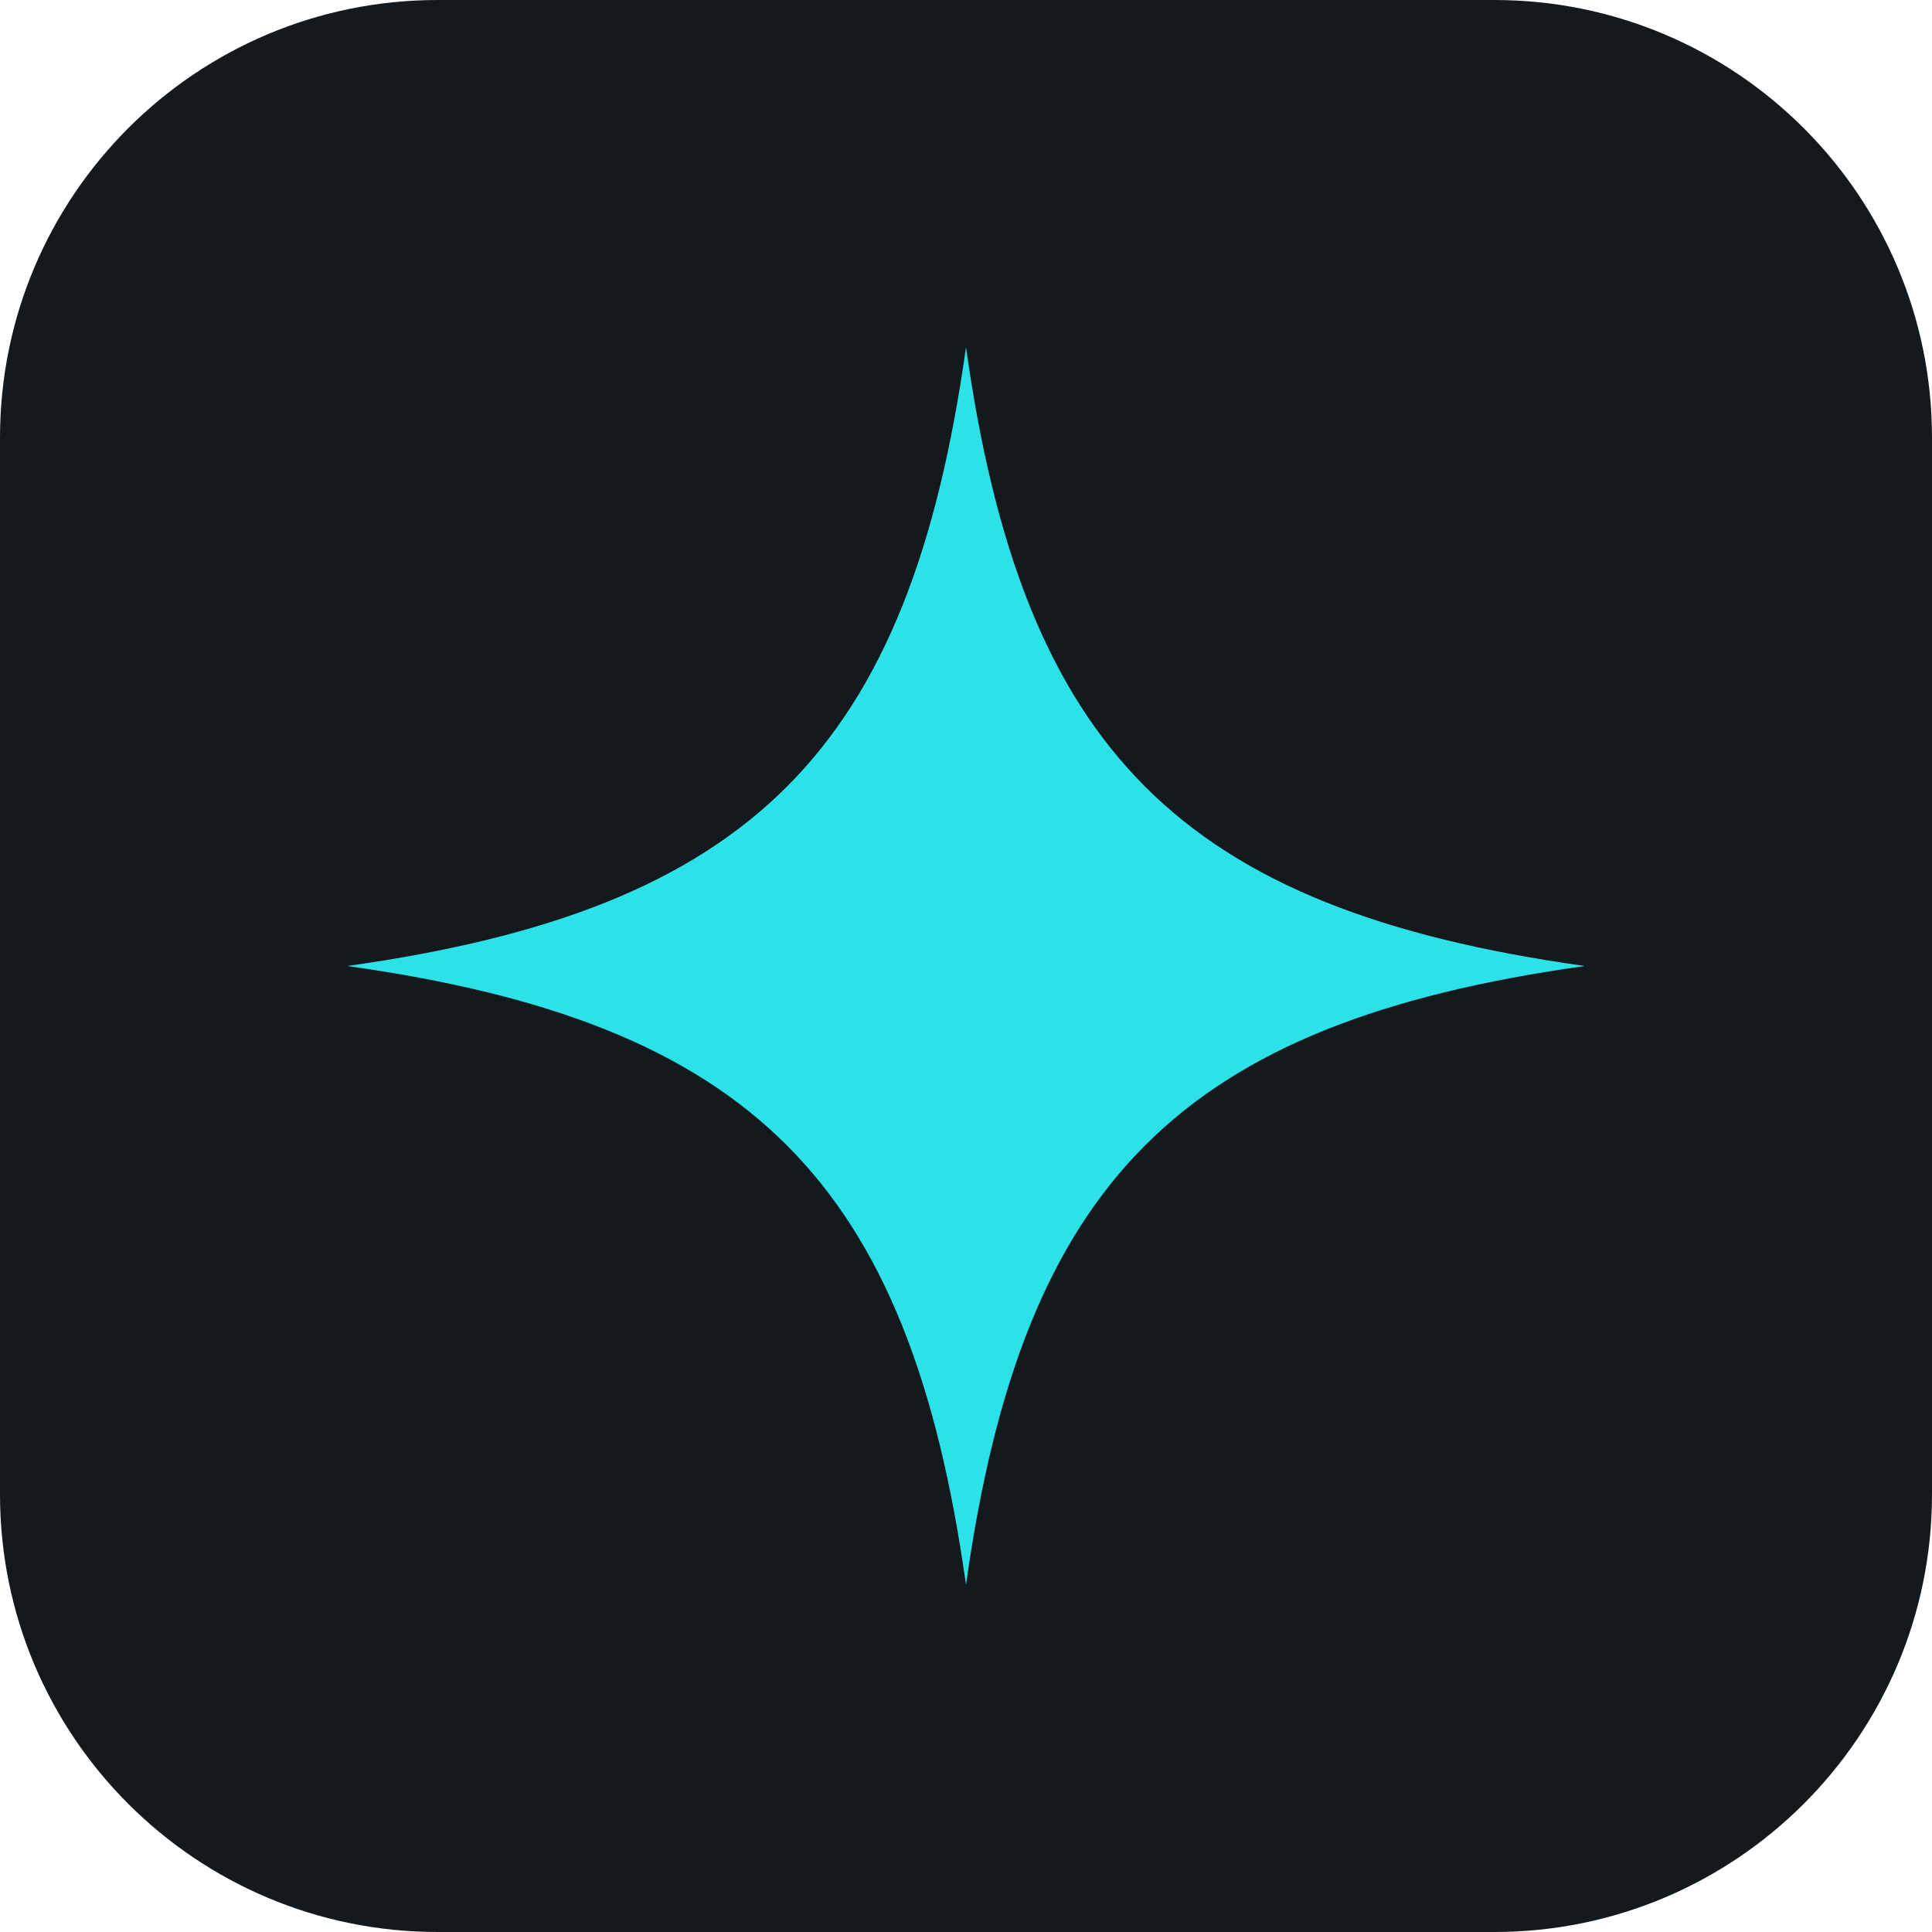
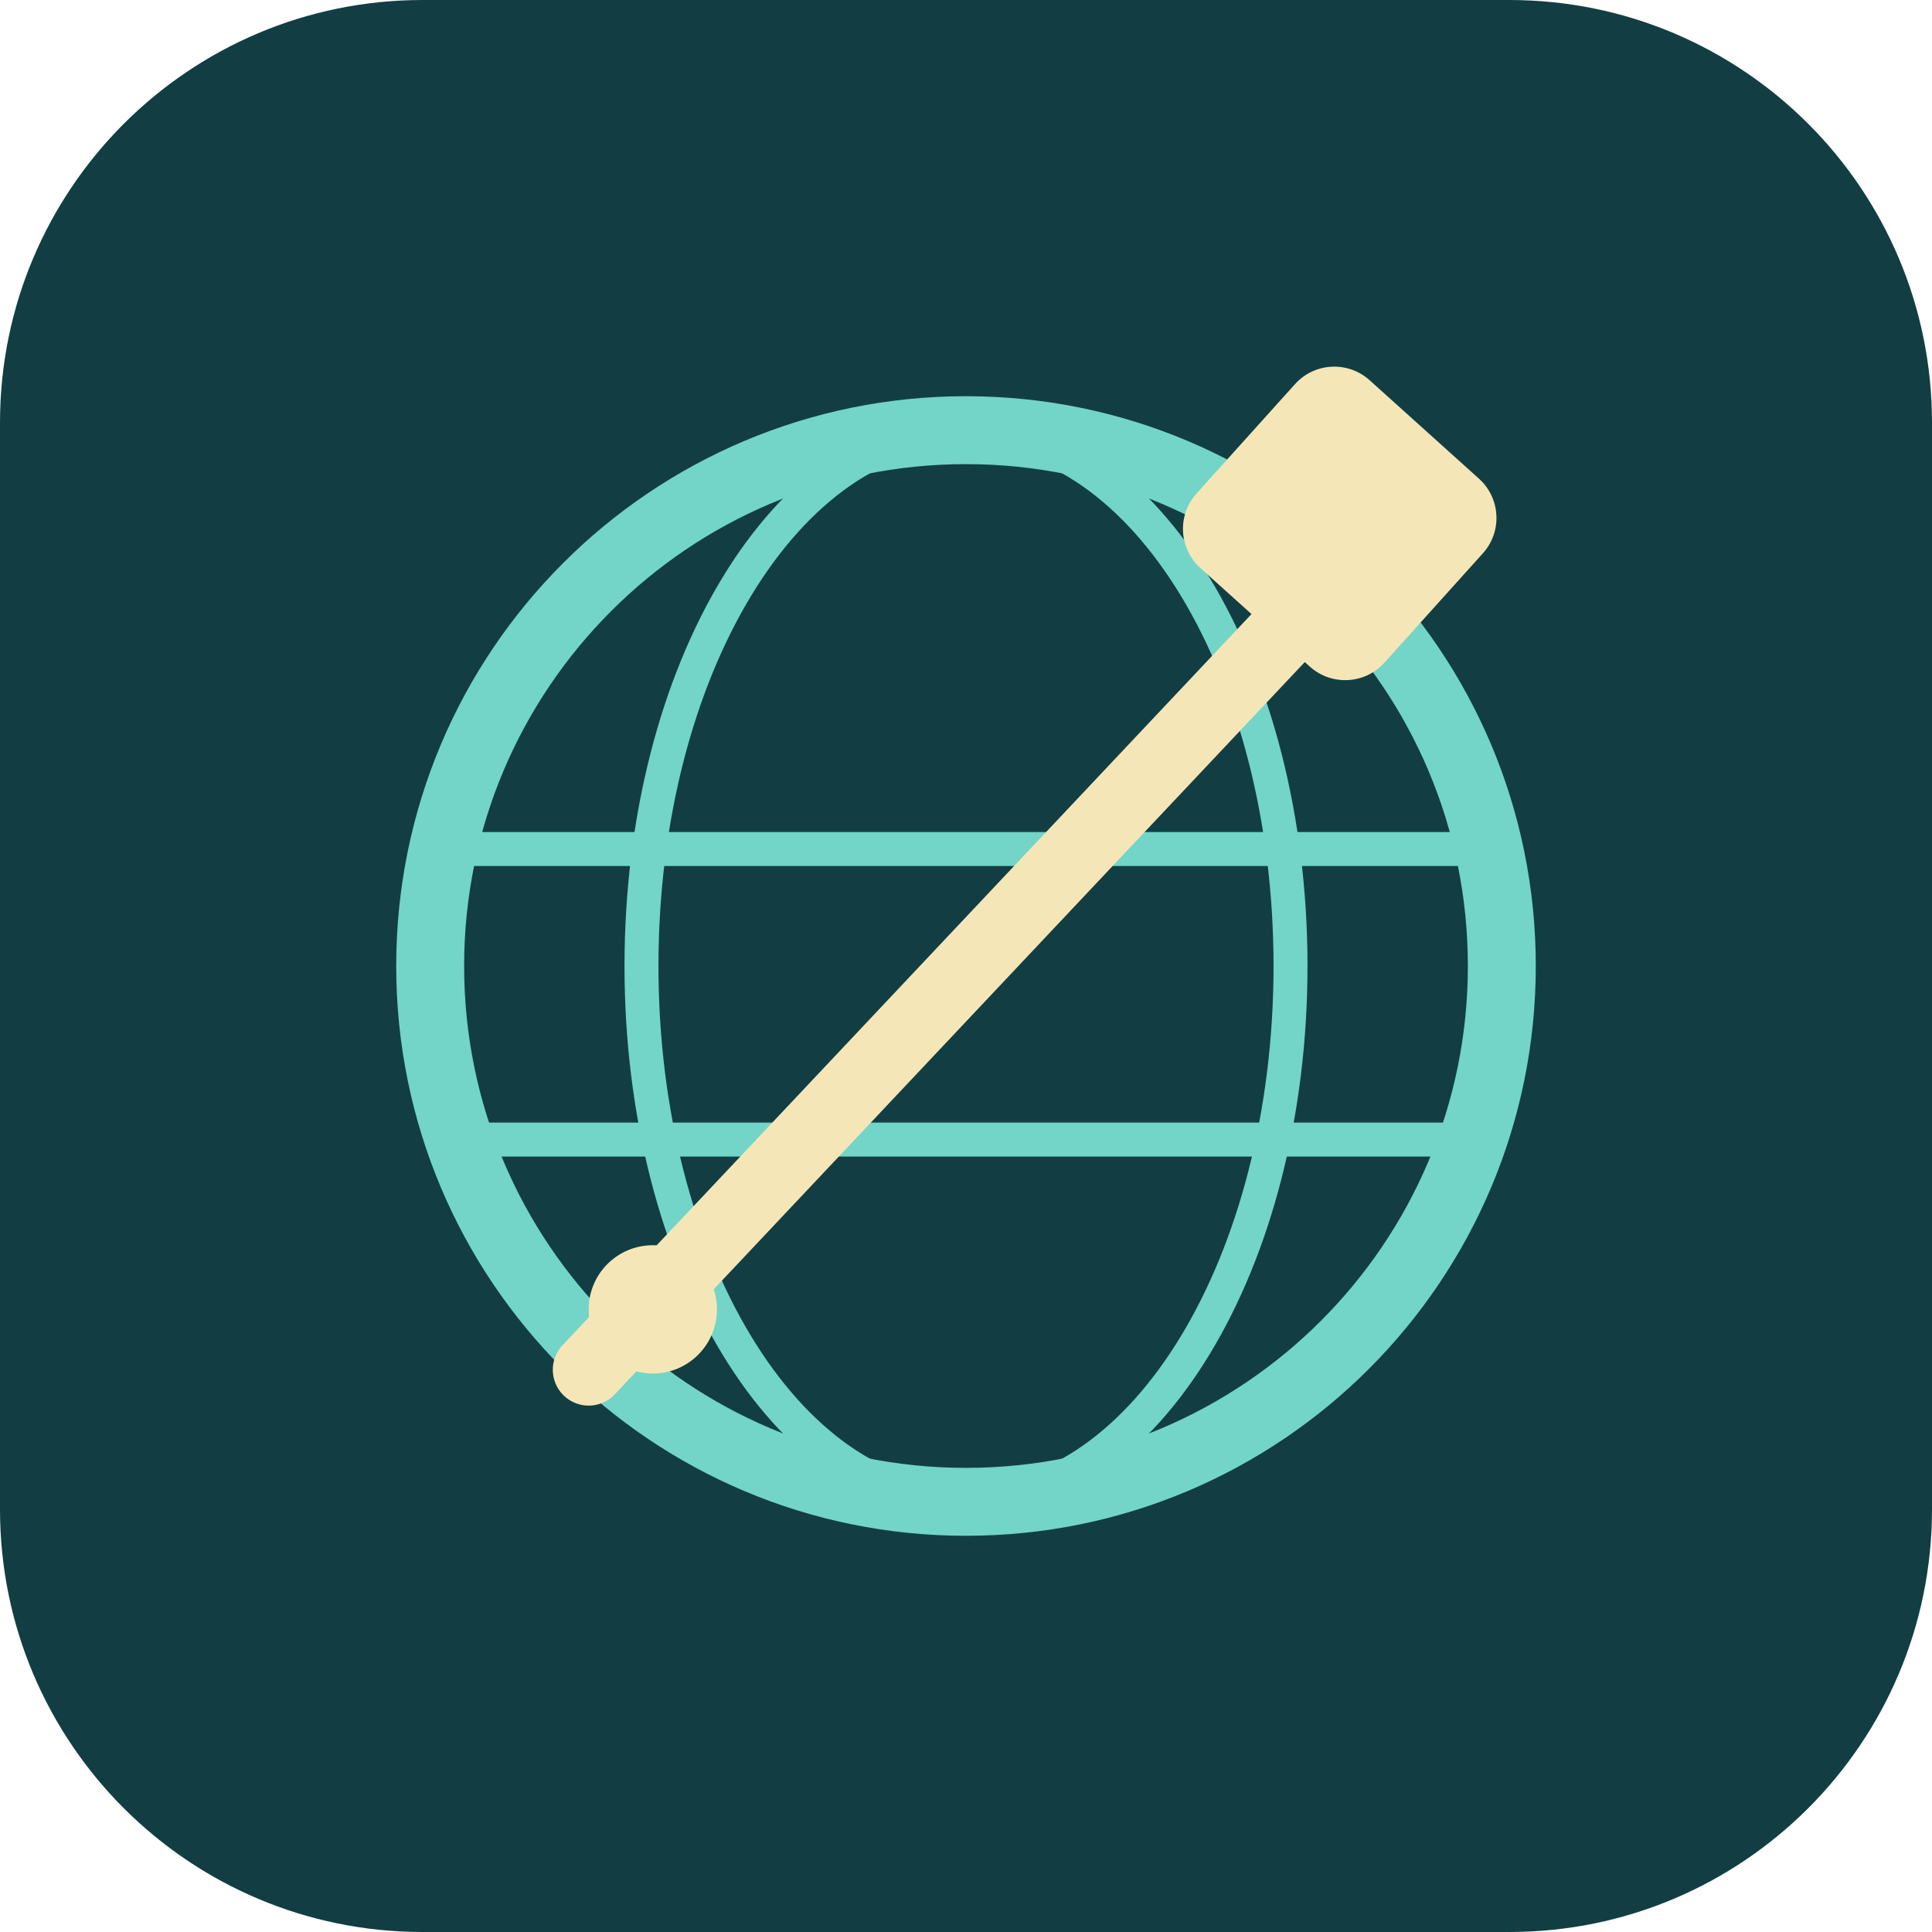
<svg xmlns="http://www.w3.org/2000/svg" viewBox="0 0 512 512">
-   <rect width="512" height="512" rx="116" fill="#13191c" />
-   <path d="M256 92C271 199 313 241 420 256C313 271 271 313 256 420C241 313 199 271 92 256C199 241 241 199 256 92Z" fill="#2ce2e8" />
+   <rect width="512" height="512" rx="112" fill="#123e43" />
+   <circle cx="256" cy="256" r="142" fill="none" stroke="#72d5c7" stroke-width="18" />
+   <ellipse cx="256" cy="256" rx="86" ry="142" fill="none" stroke="#72d5c7" stroke-width="9" />
+   <path d="M118 225h276M125 302h262" fill="none" stroke="#72d5c7" stroke-width="9" />
+   <path d="M156 363 352 155" stroke="#f5e6b8" stroke-width="19" stroke-linecap="round" />
+   <rect x="322" y="105" width="67" height="67" rx="14" transform="rotate(42 355 138)" fill="#f5e6b8" />
+   <circle cx="173" cy="347" r="17" fill="#f5e6b8" />
</svg>
